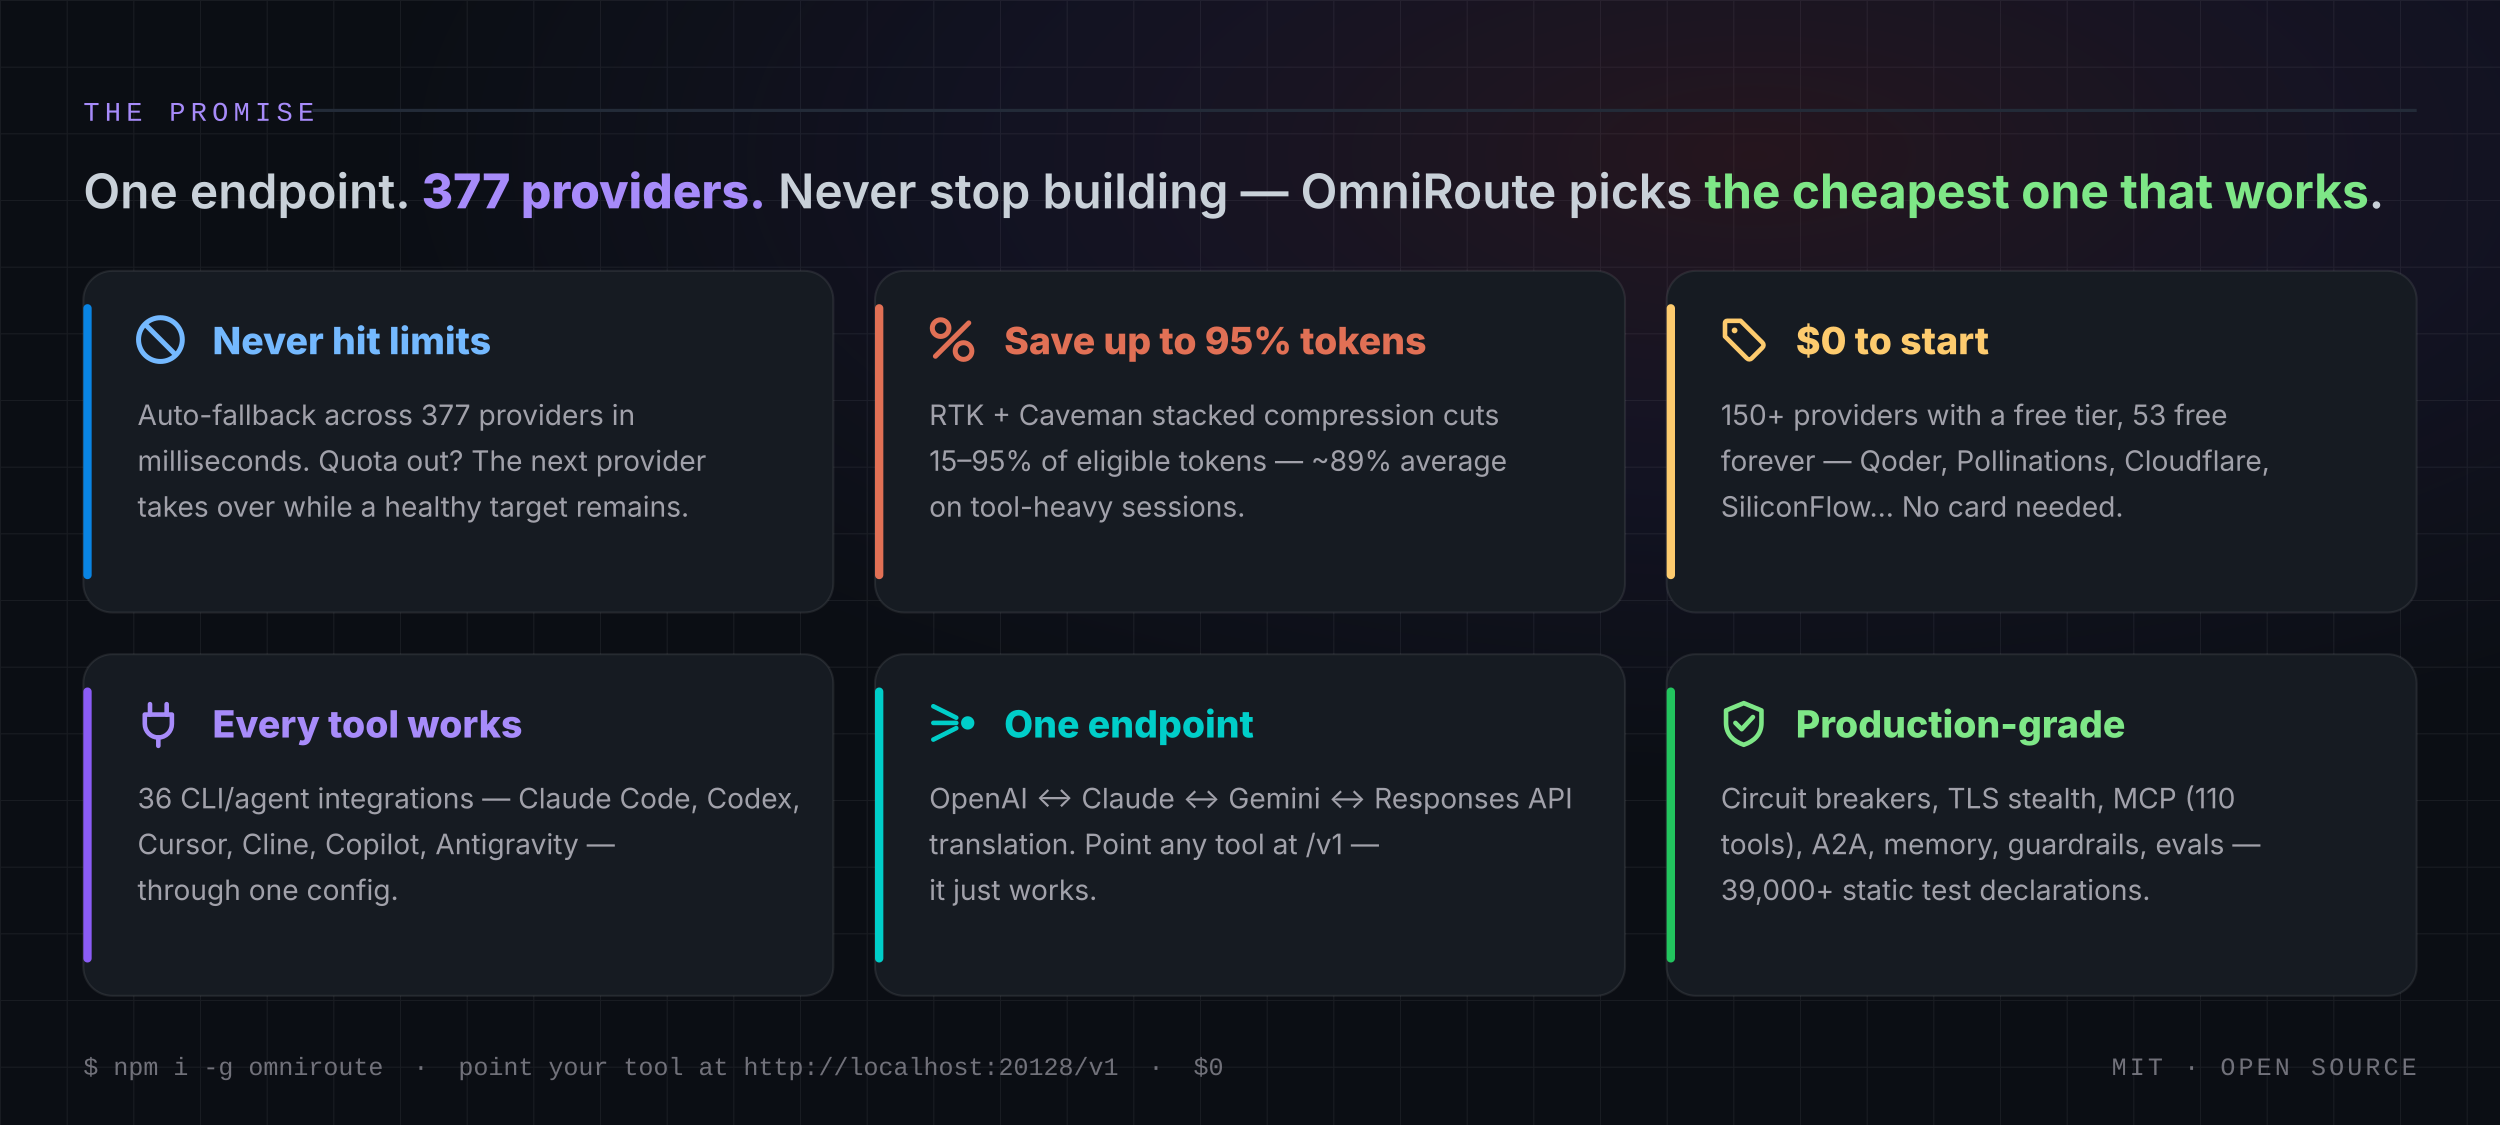
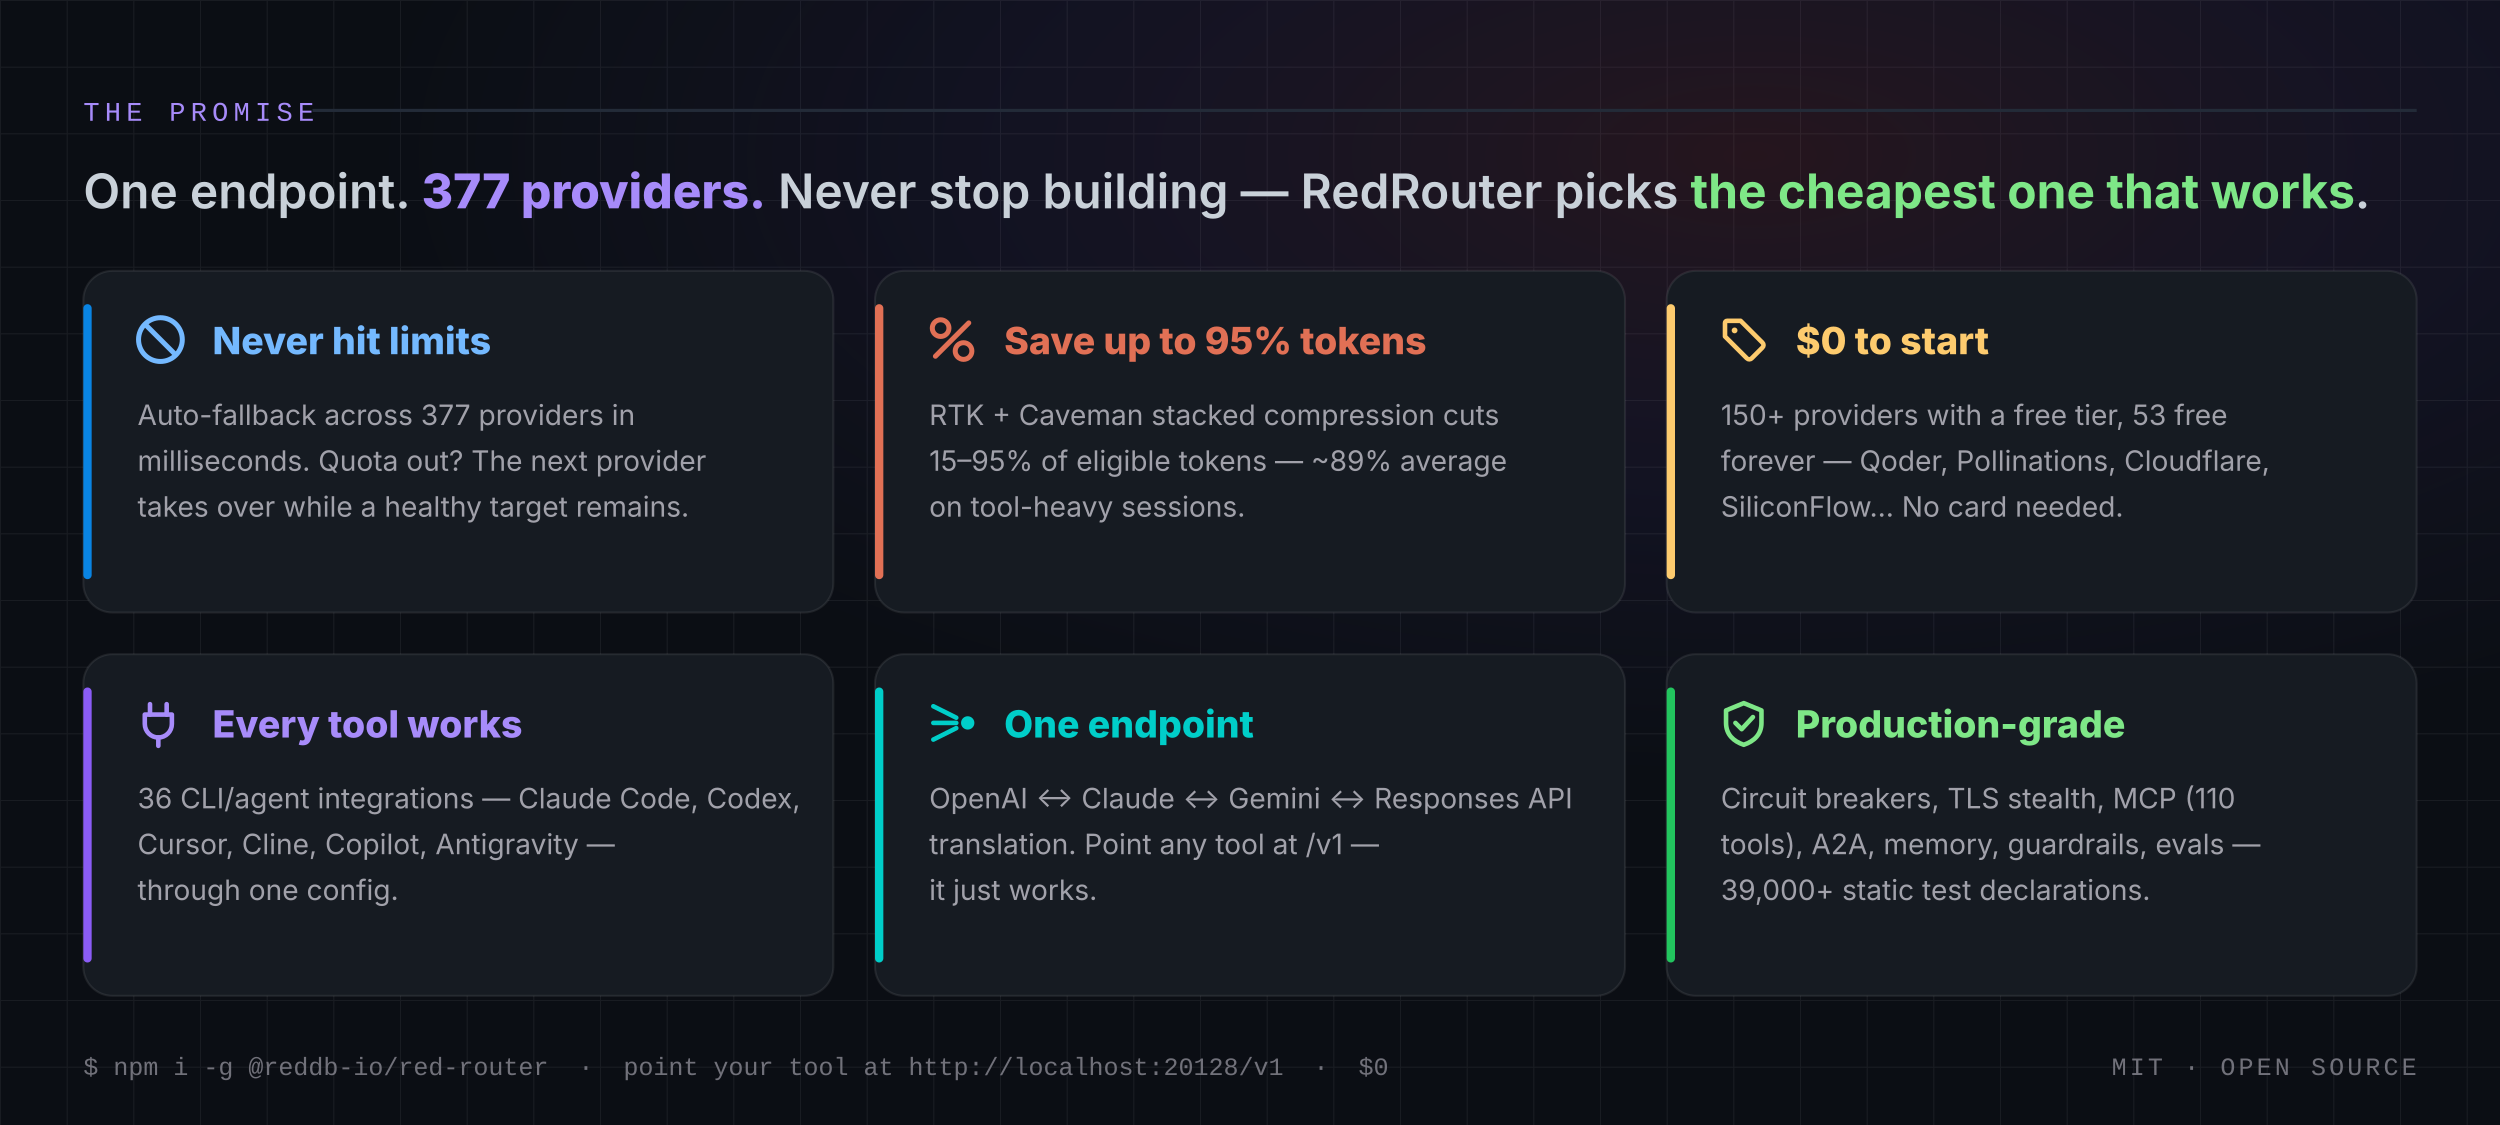
- <svg xmlns="http://www.w3.org/2000/svg" viewBox="0 0 1200 540" role="img" aria-label="The OmniRoute promise: one endpoint and 377 providers. Six pillars. Resilient fallback: automatic routing continues while another healthy target is available. Save up to 95 percent of eligible tokens: RTK plus Caveman stacked compression averages about 89 percent on tool-heavy sessions. Zero dollars to start: 150+ providers with a free tier and 54 recurring or keyless free-forever providers. Every tool works: 36 CLI and agent integration records, including Claude Code, Codex, Cursor, Cline, Copilot and Antigravity, through one config. One endpoint: OpenAI, Claude, Gemini and Responses API translation at /v1. Production controls: circuit breakers, TLS stealth, MCP with 110 tools, A2A, memory, guardrails, evals, and 39,000+ static test declarations across 5,100+ tracked test files.">
+ <svg xmlns="http://www.w3.org/2000/svg" viewBox="0 0 1200 540" role="img" aria-label="The RedRouter promise: one endpoint and 377 providers. Six pillars. Resilient fallback: automatic routing continues while another healthy target is available. Save up to 95 percent of eligible tokens: RTK plus Caveman stacked compression averages about 89 percent on tool-heavy sessions. Zero dollars to start: 150+ providers with a free tier and 54 recurring or keyless free-forever providers. Every tool works: 36 CLI and agent integration records, including Claude Code, Codex, Cursor, Cline, Copilot and Antigravity, through one config. One endpoint: OpenAI, Claude, Gemini and Responses API translation at /v1. Production controls: circuit breakers, TLS stealth, MCP with 110 tools, A2A, memory, guardrails, evals, and 39,000+ static test declarations across 5,100+ tracked test files.">
  <defs>
    <pattern id="gridPaperP" width="32" height="32" patternUnits="userSpaceOnUse">
      <path d="M 32 0 L 0 0 0 32" fill="none" stroke="#ffffff" stroke-opacity="0.06" stroke-width="1" />
    </pattern>
    <radialGradient id="bgGlowP" cx="70%" cy="14%" r="55%">
      <stop offset="0%" stop-color="#e54d5e" stop-opacity="0.12" />
      <stop offset="55%" stop-color="#8b5cf6" stop-opacity="0.06" />
      <stop offset="100%" stop-color="#6366f1" stop-opacity="0" />
    </radialGradient>
  </defs>
  <rect width="1200" height="540" fill="#0b0e14" />
  <rect width="1200" height="540" fill="url(#gridPaperP)" />
  <rect width="1200" height="540" fill="url(#bgGlowP)" />
  <g>
    <text x="40" y="58" font-family="Consolas, 'Courier New', monospace" font-size="13" letter-spacing="2.5" fill="#a78bfa">THE PROMISE</text>
    <line x1="150" y1="53" x2="1160" y2="53" stroke="#232b38" stroke-width="1.5" />
  </g>
  <g>
-     <text x="40" y="100" font-family="Inter, 'Segoe UI', Arial, Helvetica, system-ui, sans-serif" font-size="23" font-weight="600" fill="#c9d1d9">One endpoint. <tspan fill="#a78bfa" font-weight="800">377 providers.</tspan> Never stop building — OmniRoute picks <tspan fill="#7ee787" font-weight="700">the cheapest one that works</tspan>.</text>
+     <text x="40" y="100" font-family="Inter, 'Segoe UI', Arial, Helvetica, system-ui, sans-serif" font-size="23" font-weight="600" fill="#c9d1d9">One endpoint. <tspan fill="#a78bfa" font-weight="800">377 providers.</tspan> Never stop building — RedRouter picks <tspan fill="#7ee787" font-weight="700">the cheapest one that works</tspan>.</text>
  </g>
  <g font-family="Inter, 'Segoe UI', Arial, Helvetica, system-ui, sans-serif">
    <g>
      <rect x="40" y="130" width="360" height="164" rx="14" fill="#161b22" stroke="#ffffff" stroke-opacity="0.08" stroke-width="1" />
      <rect x="40" y="130" width="360" height="164" rx="14" fill="none" stroke="#74b9ff" stroke-width="1.5" opacity="0">
        <animate attributeName="opacity" values="0;0.9;0;0" keyTimes="0;0.055;0.12;1" dur="12s" begin="3s" repeatCount="indefinite" />
      </rect>
      <rect x="40" y="146" width="4" height="132" rx="2" fill="#0984e3" />
      <g transform="translate(66,152)" stroke="#74b9ff" stroke-width="2.4" fill="none" stroke-linecap="round">
        <circle cx="11" cy="11" r="10.5" />
        <line x1="3.9" y1="3.9" x2="18.1" y2="18.1" />
      </g>
      <text x="102" y="170" font-size="18" font-weight="800" fill="#74b9ff">Never hit limits</text>
      <text x="66" y="204" font-size="13.5" fill="#a1a1aa">Auto-fallback across 377 providers in</text>
      <text x="66" y="226" font-size="13.5" fill="#a1a1aa">milliseconds. Quota out? The next provider</text>
      <text x="66" y="248" font-size="13.5" fill="#a1a1aa">takes over while a healthy target remains.</text>
    </g>
    <g>
      <rect x="420" y="130" width="360" height="164" rx="14" fill="#161b22" stroke="#ffffff" stroke-opacity="0.08" stroke-width="1" />
      <rect x="420" y="130" width="360" height="164" rx="14" fill="none" stroke="#e17055" stroke-width="1.5" opacity="0">
        <animate attributeName="opacity" values="0;0;0.9;0;0" keyTimes="0;0.167;0.222;0.287;1" dur="12s" begin="3s" repeatCount="indefinite" />
      </rect>
      <rect x="420" y="146" width="4" height="132" rx="2" fill="#e17055" />
      <g transform="translate(446,152)" stroke="#e17055" stroke-width="2.4" fill="none" stroke-linecap="round">
        <circle cx="5.5" cy="5.5" r="4" />
        <circle cx="16.5" cy="16.5" r="4" />
        <line x1="19" y1="3" x2="3" y2="19" />
      </g>
      <text x="482" y="170" font-size="18" font-weight="800" fill="#e17055">Save up to 95% tokens</text>
      <text x="446" y="204" font-size="13.5" fill="#a1a1aa">RTK + Caveman stacked compression cuts</text>
      <text x="446" y="226" font-size="13.5" fill="#a1a1aa">15–95% of eligible tokens — ~89% average</text>
      <text x="446" y="248" font-size="13.5" fill="#a1a1aa">on tool-heavy sessions.</text>
    </g>
    <g>
      <rect x="800" y="130" width="360" height="164" rx="14" fill="#161b22" stroke="#ffffff" stroke-opacity="0.08" stroke-width="1" />
      <rect x="800" y="130" width="360" height="164" rx="14" fill="none" stroke="#fdcb6e" stroke-width="1.5" opacity="0">
        <animate attributeName="opacity" values="0;0;0.9;0;0" keyTimes="0;0.334;0.389;0.454;1" dur="12s" begin="3s" repeatCount="indefinite" />
      </rect>
      <rect x="800" y="146" width="4" height="132" rx="2" fill="#fdcb6e" />
      <g transform="translate(826,152)" stroke="#fdcb6e" stroke-width="2.2" fill="none" stroke-linecap="round" stroke-linejoin="round">
        <path d="M 2,9.5 L 2,3 A 1,1 0 0 1 3,2 L 9.5,2 L 20,12.5 A 1.6,1.6 0 0 1 20,14.8 L 14.8,20 A 1.6,1.6 0 0 1 12.5,20 Z" />
        <circle cx="6.6" cy="6.6" r="1.4" fill="#fdcb6e" stroke="none" />
      </g>
      <text x="862" y="170" font-size="18" font-weight="800" fill="#fdcb6e">$0 to start</text>
      <text x="826" y="204" font-size="13.5" fill="#a1a1aa">150+ providers with a free tier, 53 free</text>
      <text x="826" y="226" font-size="13.5" fill="#a1a1aa">forever — Qoder, Pollinations, Cloudflare,</text>
      <text x="826" y="248" font-size="13.5" fill="#a1a1aa">SiliconFlow… No card needed.</text>
    </g>
    <g>
      <rect x="40" y="314" width="360" height="164" rx="14" fill="#161b22" stroke="#ffffff" stroke-opacity="0.08" stroke-width="1" />
      <rect x="40" y="314" width="360" height="164" rx="14" fill="none" stroke="#a78bfa" stroke-width="1.5" opacity="0">
        <animate attributeName="opacity" values="0;0;0.9;0;0" keyTimes="0;0.5;0.555;0.62;1" dur="12s" begin="3s" repeatCount="indefinite" />
      </rect>
      <rect x="40" y="330" width="4" height="132" rx="2" fill="#8b5cf6" />
      <g transform="translate(66,336)" stroke="#a78bfa" stroke-width="2.2" fill="none" stroke-linecap="round" stroke-linejoin="round">
        <path d="M 6,2 L 6,7 M 14,2 L 14,7" />
        <path d="M 3.5,7 L 16.5,7 L 16.5,11.5 A 6.5,6.5 0 0 1 10,18 A 6.5,6.5 0 0 1 3.5,11.5 Z" />
        <path d="M 10,18 L 10,22" />
      </g>
      <text x="102" y="354" font-size="18" font-weight="800" fill="#a78bfa">Every tool works</text>
      <text x="66" y="388" font-size="13.5" fill="#a1a1aa">36 CLI/agent integrations — Claude Code, Codex,</text>
      <text x="66" y="410" font-size="13.5" fill="#a1a1aa">Cursor, Cline, Copilot, Antigravity —</text>
      <text x="66" y="432" font-size="13.5" fill="#a1a1aa">through one config.</text>
    </g>
    <g>
      <rect x="420" y="314" width="360" height="164" rx="14" fill="#161b22" stroke="#ffffff" stroke-opacity="0.08" stroke-width="1" />
      <rect x="420" y="314" width="360" height="164" rx="14" fill="none" stroke="#00cec9" stroke-width="1.5" opacity="0">
        <animate attributeName="opacity" values="0;0;0.9;0;0" keyTimes="0;0.667;0.722;0.787;1" dur="12s" begin="3s" repeatCount="indefinite" />
      </rect>
      <rect x="420" y="330" width="4" height="132" rx="2" fill="#00cec9" />
      <g transform="translate(446,336)" stroke="#00cec9" stroke-width="2.2" fill="none" stroke-linecap="round">
        <path d="M 2,3 L 13,8.5 M 2,11 L 13,11 M 2,19 L 13,13.5" />
        <circle cx="18.5" cy="11" r="3.2" fill="#00cec9" stroke="none" />
      </g>
      <text x="482" y="354" font-size="18" font-weight="800" fill="#00cec9">One endpoint</text>
      <text x="446" y="388" font-size="13.5" fill="#a1a1aa">OpenAI ↔ Claude ↔ Gemini ↔ Responses API</text>
      <text x="446" y="410" font-size="13.5" fill="#a1a1aa">translation. Point any tool at /v1 —</text>
      <text x="446" y="432" font-size="13.5" fill="#a1a1aa">it just works.</text>
    </g>
    <g>
      <rect x="800" y="314" width="360" height="164" rx="14" fill="#161b22" stroke="#ffffff" stroke-opacity="0.08" stroke-width="1" />
      <rect x="800" y="314" width="360" height="164" rx="14" fill="none" stroke="#7ee787" stroke-width="1.5" opacity="0">
        <animate attributeName="opacity" values="0;0;0.9;0;0" keyTimes="0;0.834;0.889;0.954;1" dur="12s" begin="3s" repeatCount="indefinite" />
      </rect>
      <rect x="800" y="330" width="4" height="132" rx="2" fill="#22c55e" />
      <g transform="translate(826,336)" stroke="#7ee787" stroke-width="2.2" fill="none" stroke-linecap="round" stroke-linejoin="round">
        <path d="M 11,1.5 L 19.5,5 L 19.5,11 C 19.5,16.5 16,19.8 11,21.5 C 6,19.8 2.5,16.5 2.5,11 L 2.5,5 Z" />
        <path d="M 7,11 L 10,14 L 15.4,8.2" />
      </g>
      <text x="862" y="354" font-size="18" font-weight="800" fill="#7ee787">Production-grade</text>
      <text x="826" y="388" font-size="13.5" fill="#a1a1aa">Circuit breakers, TLS stealth, MCP (110</text>
      <text x="826" y="410" font-size="13.5" fill="#a1a1aa">tools), A2A, memory, guardrails, evals —</text>
      <text x="826" y="432" font-size="13.5" fill="#a1a1aa">39,000+ static test declarations.</text>
    </g>
  </g>
  <g>
-     <text x="40" y="516" font-family="Consolas, 'Courier New', monospace" font-size="12" fill="#71717a">$ npm i -g omniroute  ·  point your tool at http://localhost:20128/v1  ·  $0</text>
+     <text x="40" y="516" font-family="Consolas, 'Courier New', monospace" font-size="12" fill="#71717a">$ npm i -g @reddb-io/red-router  ·  point your tool at http://localhost:20128/v1  ·  $0</text>
    <text x="1160" y="516" text-anchor="end" font-family="Consolas, 'Courier New', monospace" font-size="12" letter-spacing="1.5" fill="#71717a">MIT · OPEN SOURCE</text>
  </g>
</svg>
